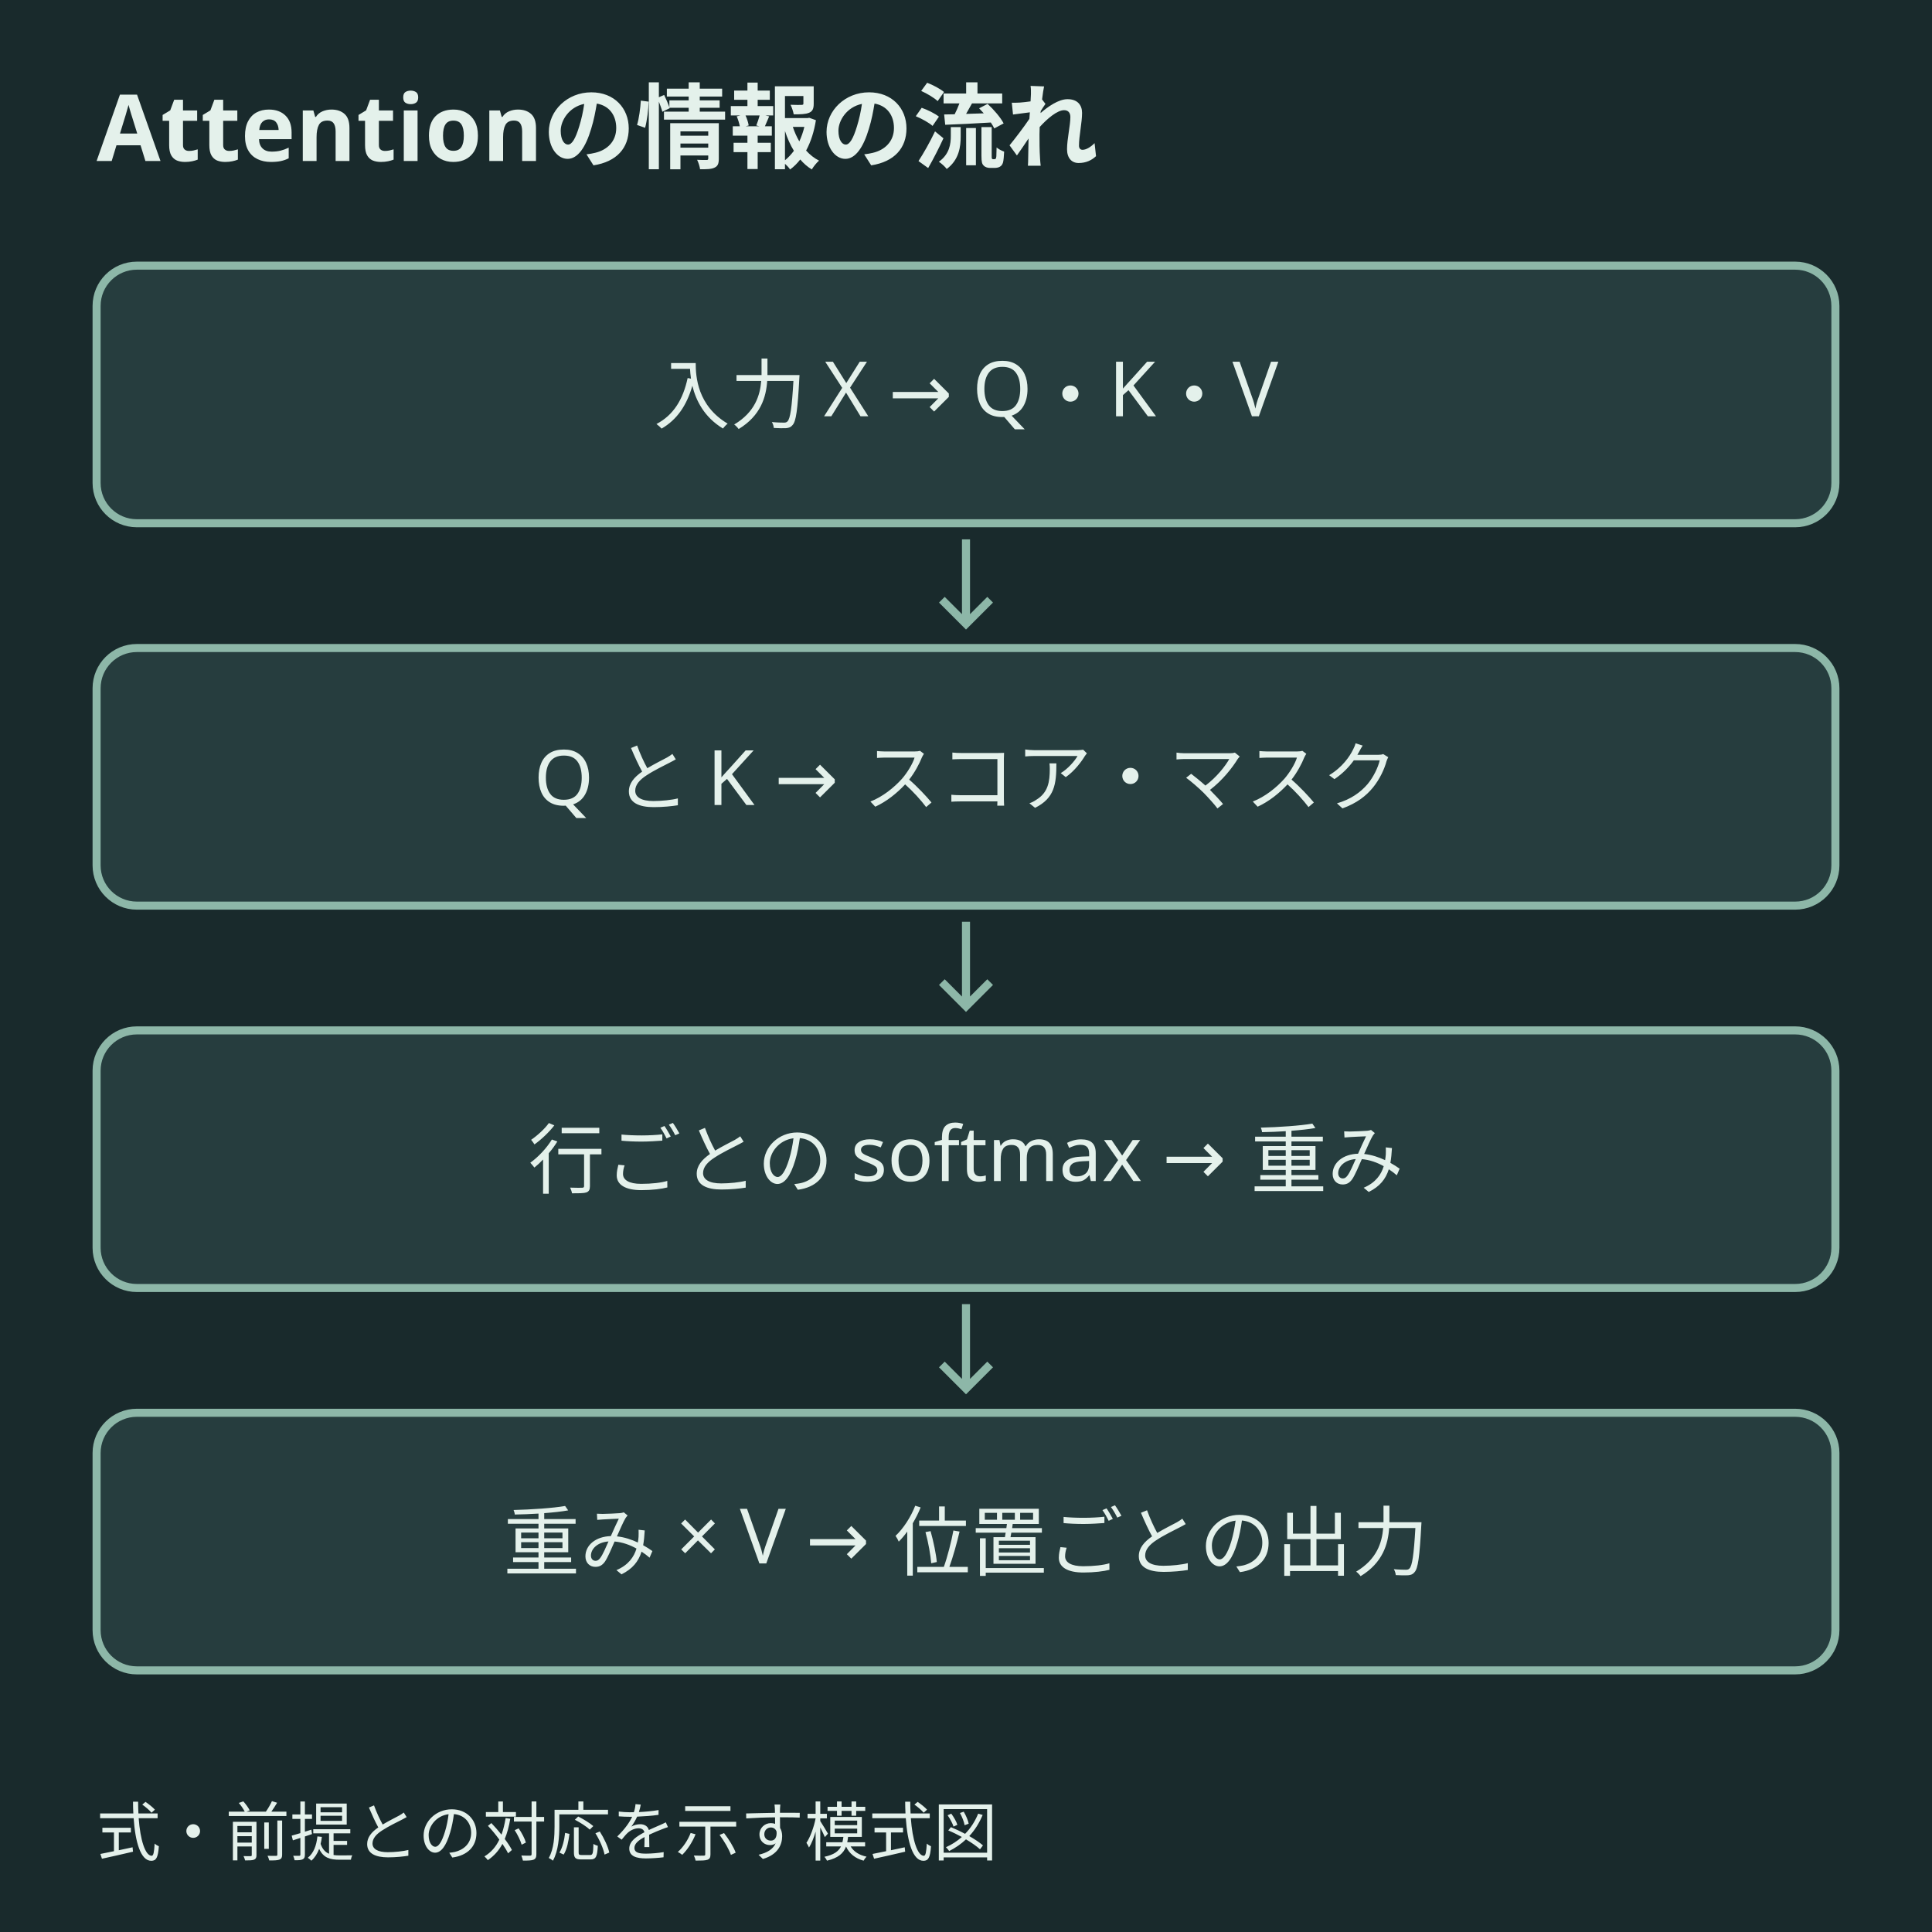
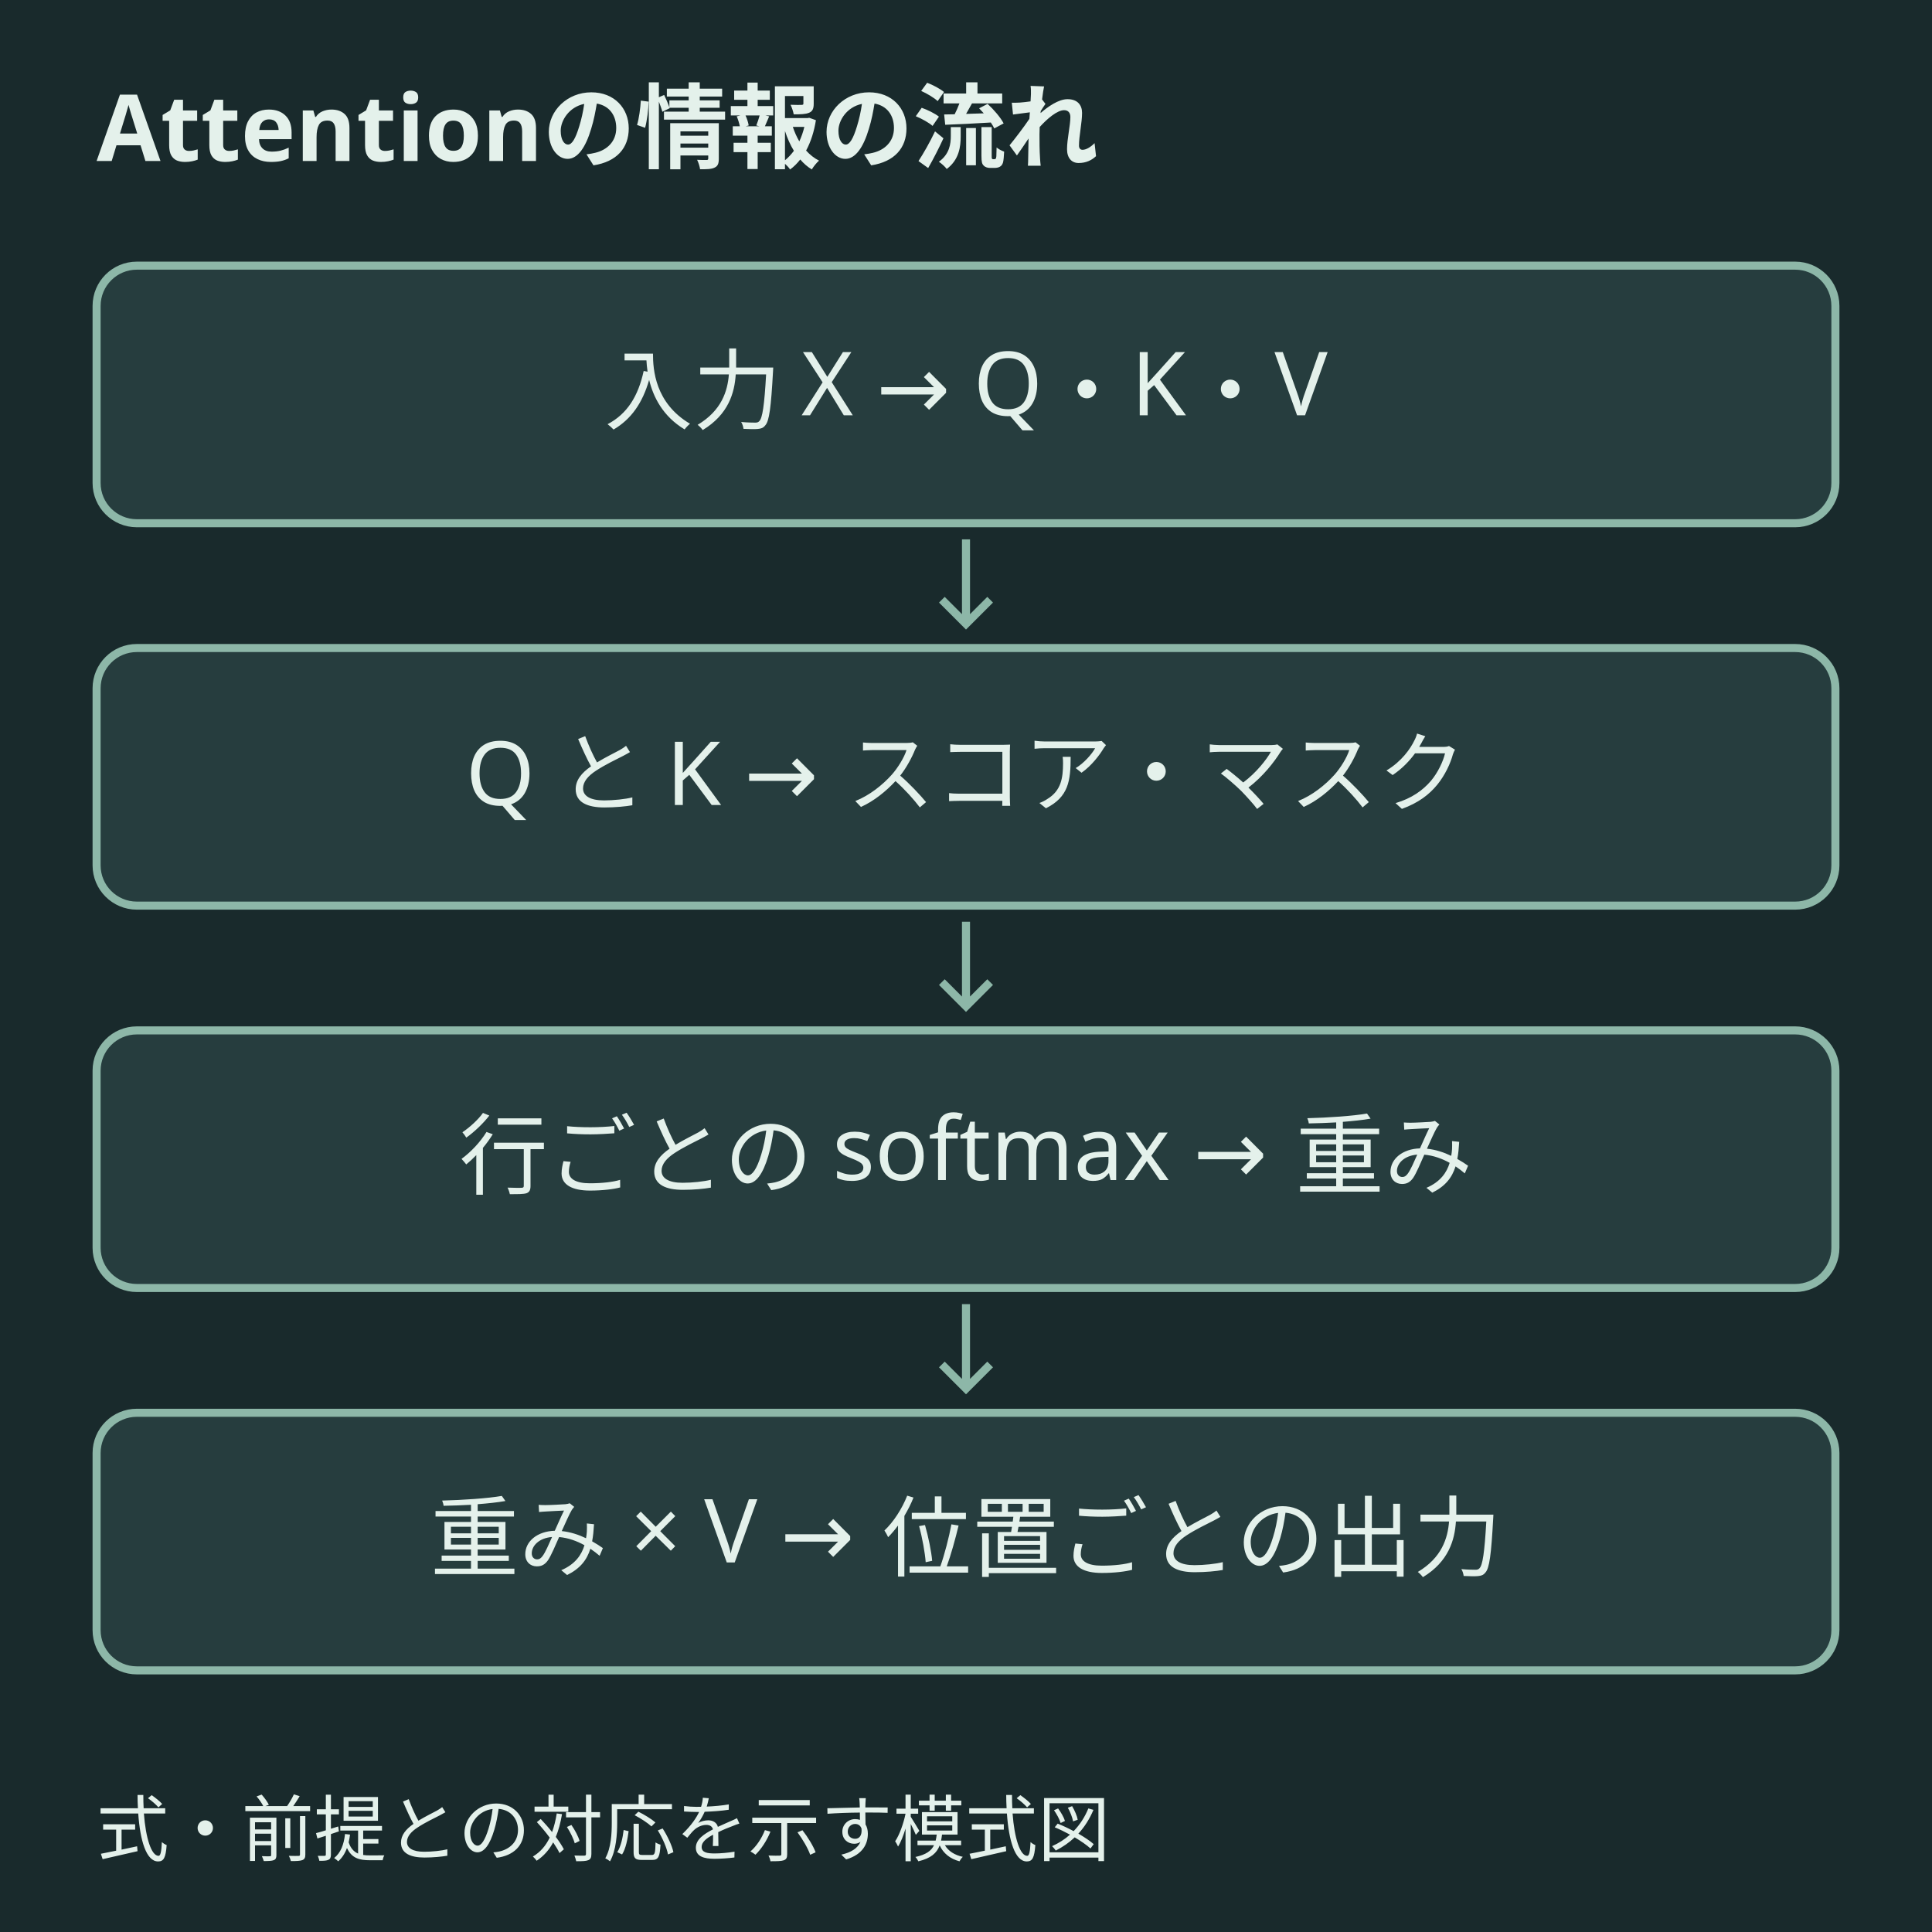
<svg xmlns="http://www.w3.org/2000/svg" width="480" height="480" viewBox="0 0 480 480" role="img" aria-labelledby="t d">
  <rect width="480" height="480" fill="#192a2c" />
  <g font-family="system-ui,sans-serif" fill="#e4f1eb">
    <text x="24" y="40" font-size="23" font-weight="700">Attentionの情報の流れ</text>
    <rect x="24" y="66" width="432" height="64" rx="10" fill="#263d3e" stroke="#8db7a8" stroke-width="2" />
-     <text x="240" y="105" text-anchor="middle" font-size="19">入力 X → Q・K・V</text>
+     <text x="240" y="105" text-anchor="middle" font-size="22">入力 X → Q・K・V</text>
    <path d="M240 134v21m-6-6 6 6 6-6" stroke="#8db7a8" stroke-width="2" fill="none" />
    <rect x="24" y="161" width="432" height="64" rx="10" fill="#263d3e" stroke="#8db7a8" stroke-width="2" />
-     <text x="240" y="200" text-anchor="middle" font-size="19">Q と K → スコア・マスク</text>
+     <text x="240" y="200" text-anchor="middle" font-size="22">Q と K → スコア・マスク</text>
    <path d="M240 229v21m-6-6 6 6 6-6" stroke="#8db7a8" stroke-width="2" fill="none" />
    <rect x="24" y="256" width="432" height="64" rx="10" fill="#263d3e" stroke="#8db7a8" stroke-width="2" />
-     <text x="240" y="295" text-anchor="middle" font-size="19">行ごとの softmax → 重み</text>
+     <text x="240" y="295" text-anchor="middle" font-size="22">行ごとの softmax → 重み</text>
    <path d="M240 324v21m-6-6 6 6 6-6" stroke="#8db7a8" stroke-width="2" fill="none" />
    <rect x="24" y="351" width="432" height="64" rx="10" fill="#263d3e" stroke="#8db7a8" stroke-width="2" />
-     <text x="240" y="390" text-anchor="middle" font-size="19">重み × V → 位置ごとの出力</text>
-     <text x="24" y="461" font-size="16">式・前提との対応を示す模式図</text>
+     <text x="240" y="390" text-anchor="middle" font-size="22">重み × V → 位置ごとの出力</text>
+     <text x="24" y="461" font-size="18">式・前提との対応を示す模式図</text>
  </g>
</svg>
